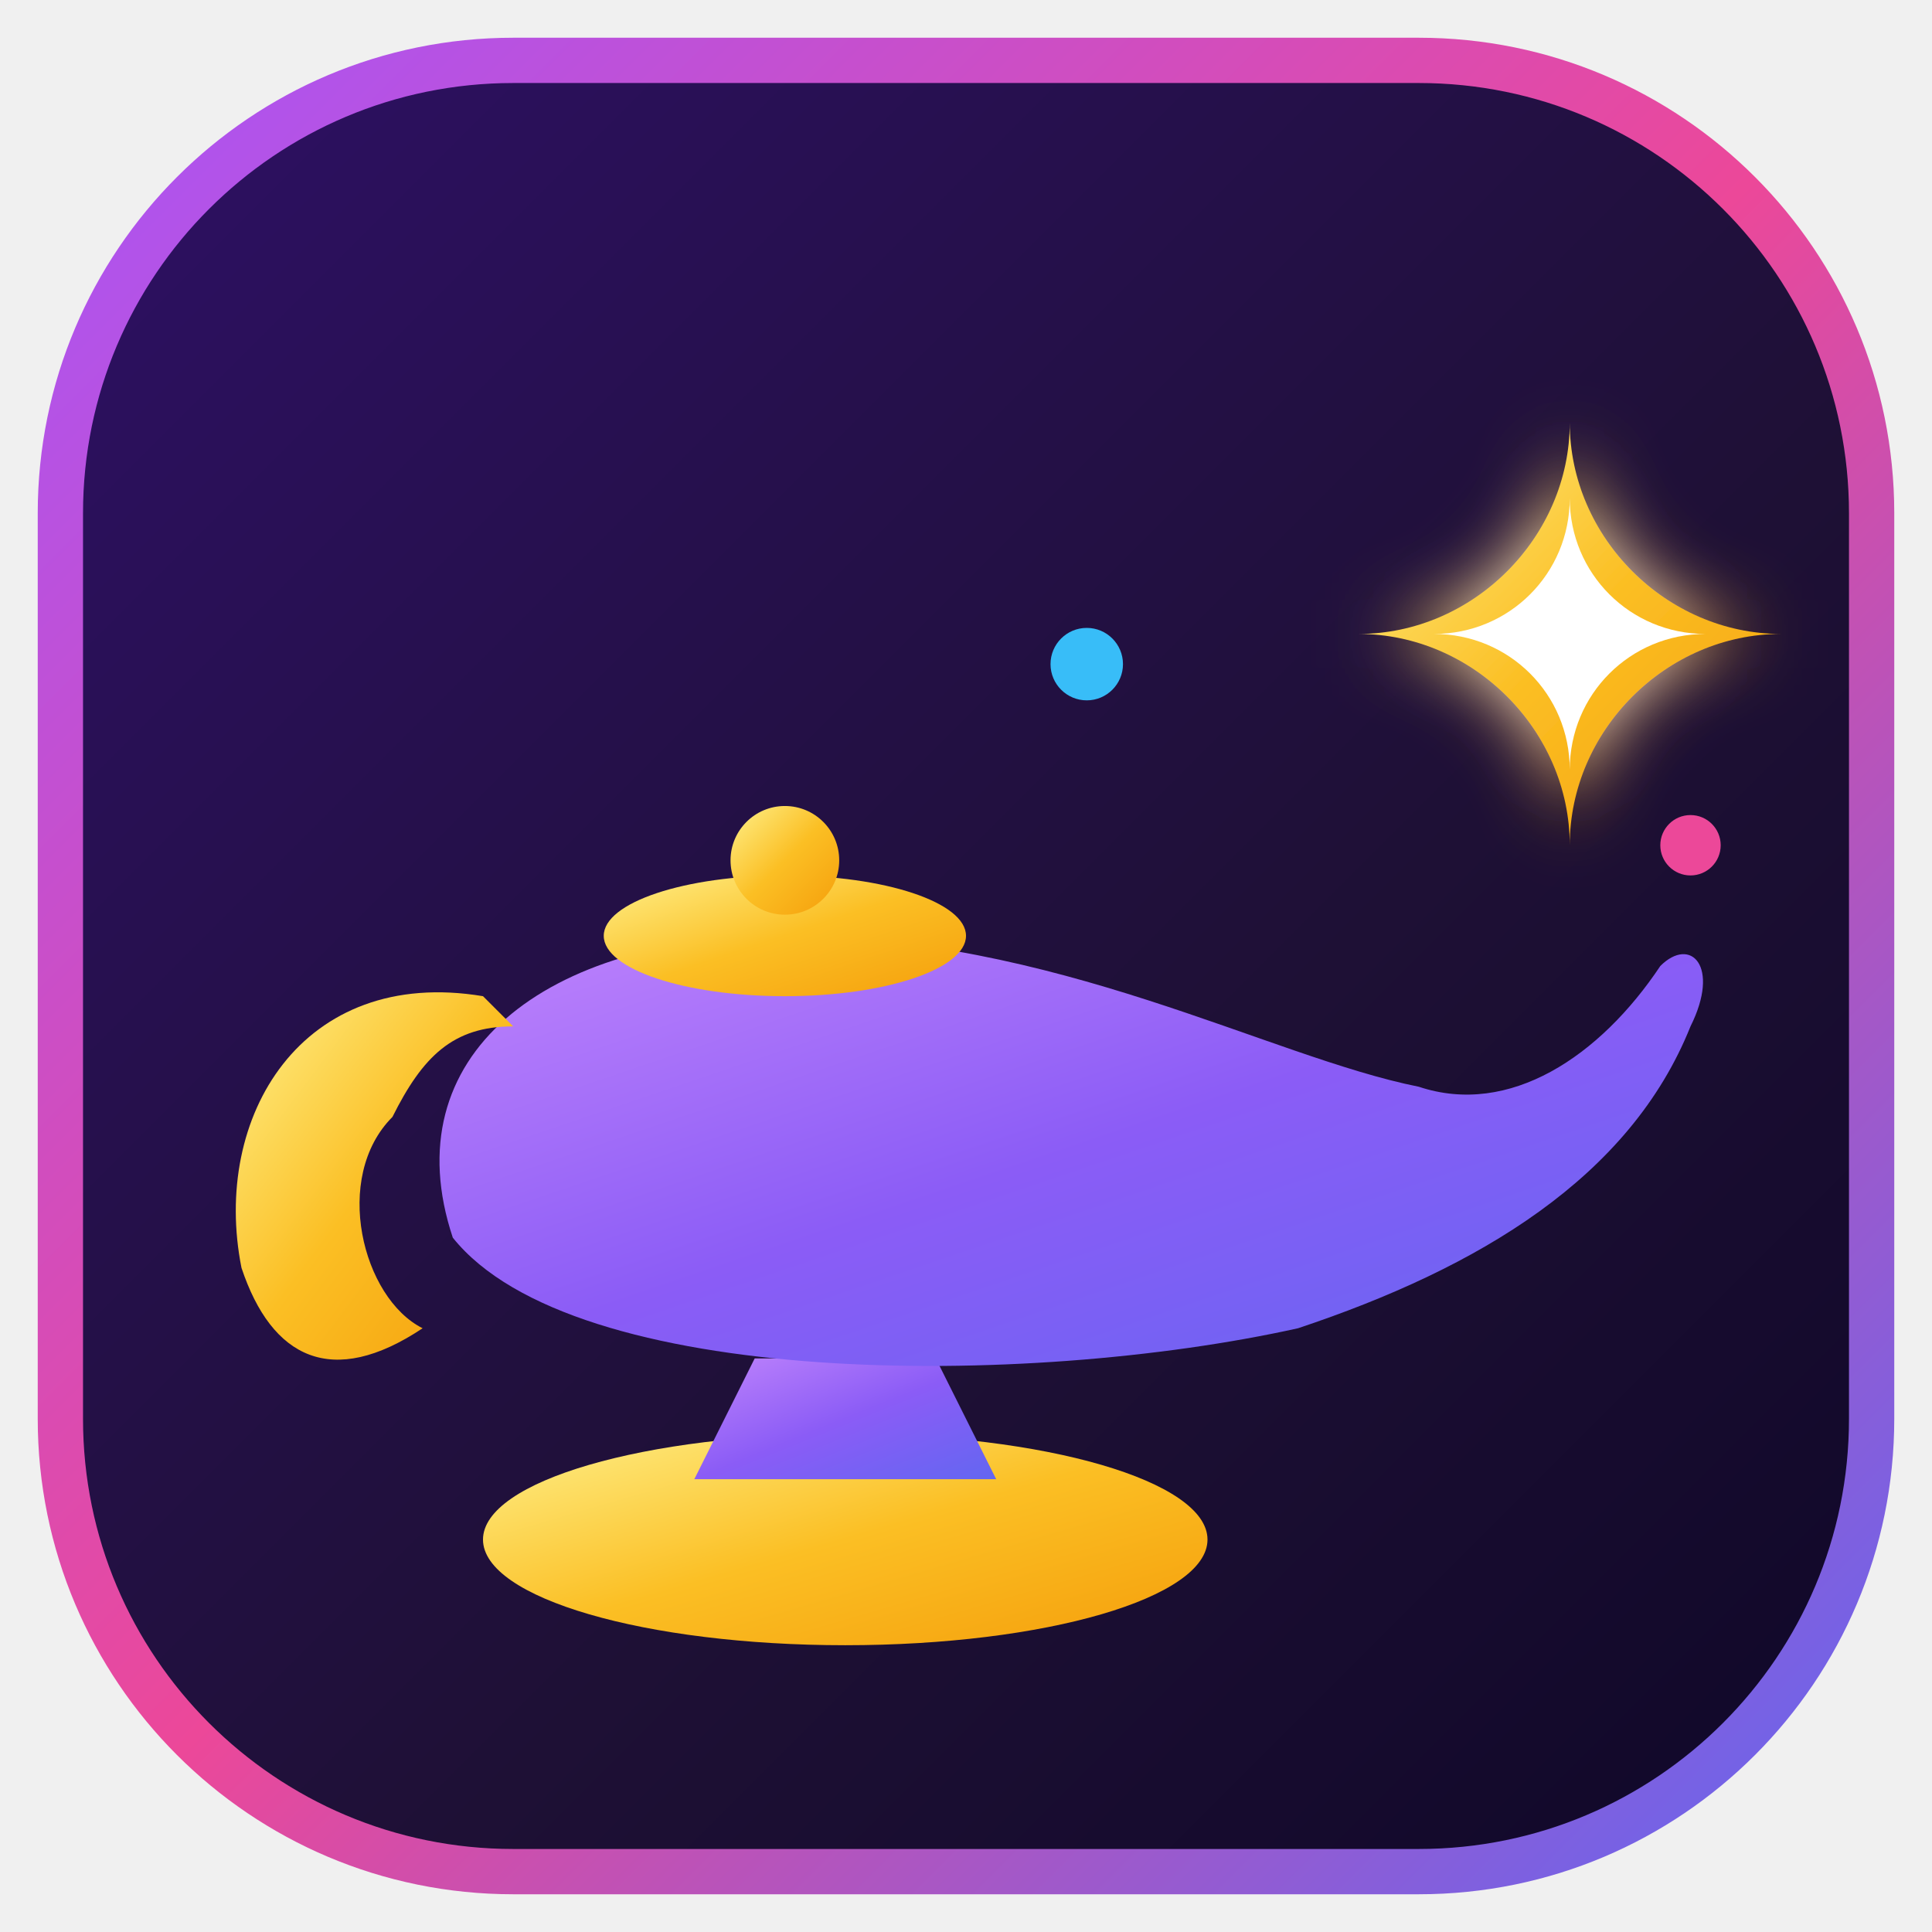
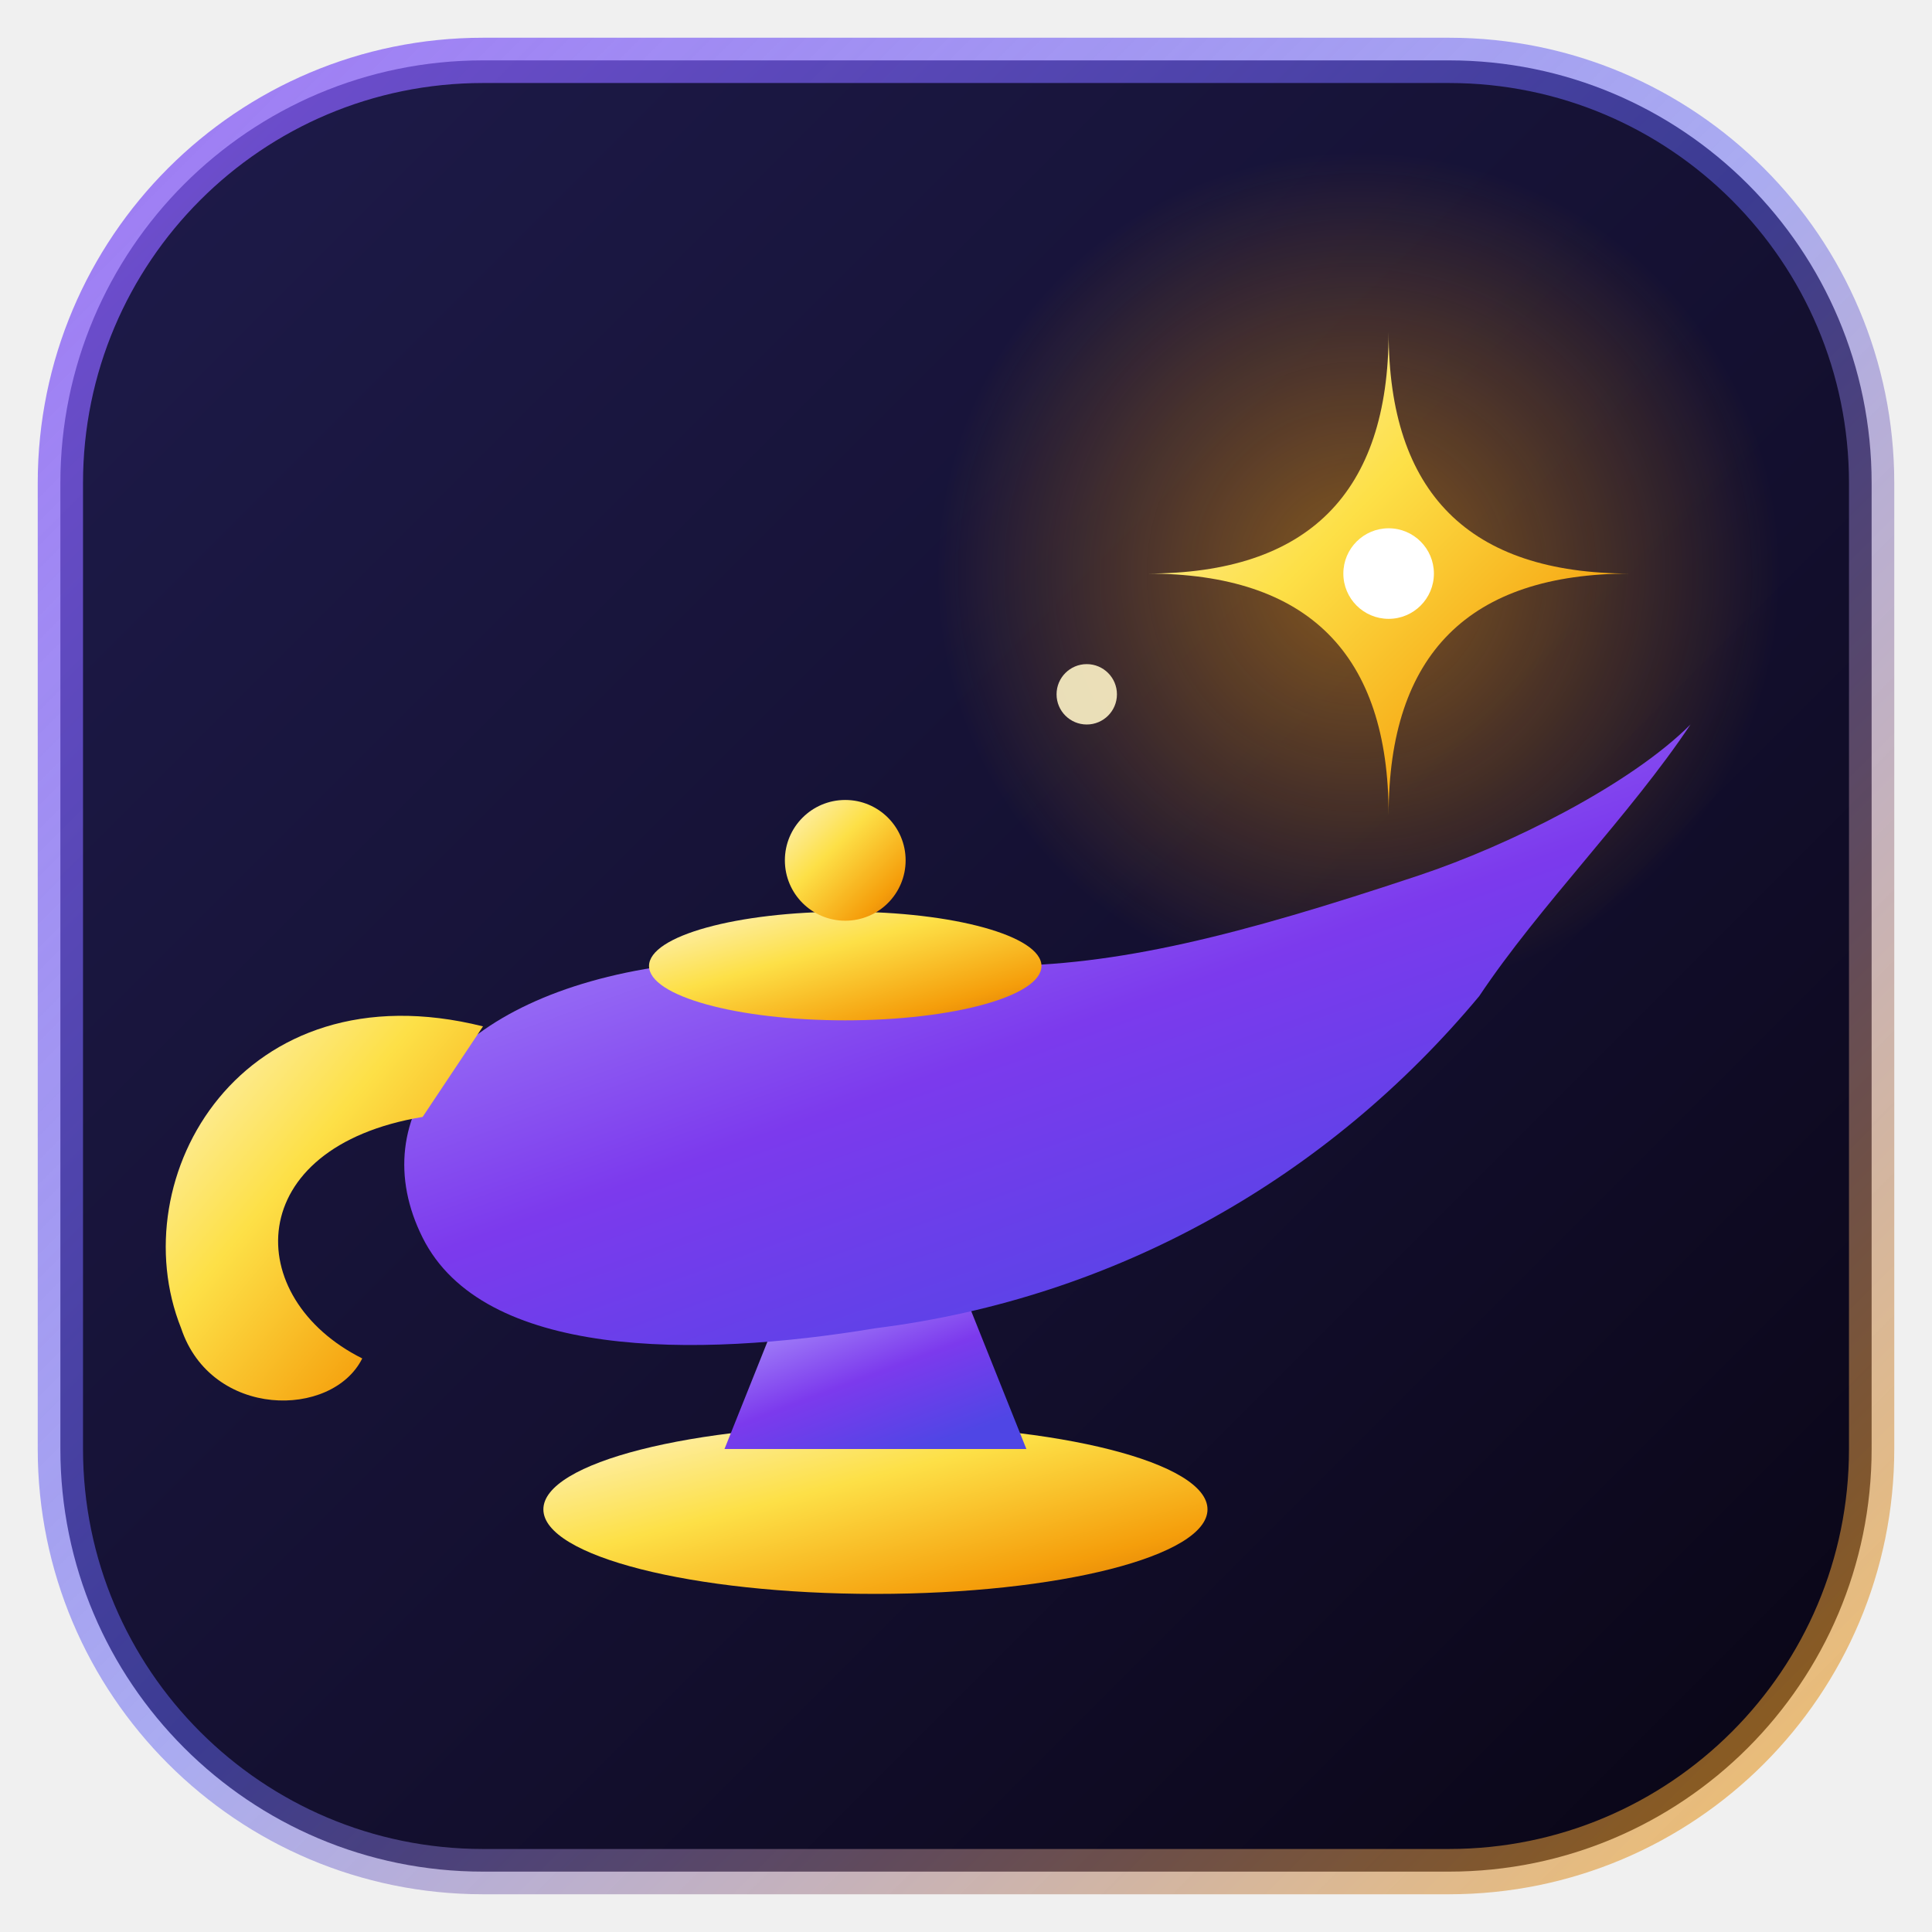
<svg xmlns="http://www.w3.org/2000/svg" viewBox="0 0 64 64" fill="none">
  <defs>
    <linearGradient id="fav-bg" x1="0%" y1="0%" x2="100%" y2="100%">
-       <stop offset="0%" stop-color="#2e1065" />
-       <stop offset="60%" stop-color="#1e1035" />
-       <stop offset="100%" stop-color="#0f0728" />
+       <stop offset="0%" stop-color="#1E1B4B" />
+       <stop offset="60%" stop-color="#130F2E" />
+       <stop offset="100%" stop-color="#090514" />
    </linearGradient>
-     <linearGradient id="fav-border" x1="0%" y1="0%" x2="100%" y2="100%">
-       <stop offset="0%" stop-color="#a855f7" />
-       <stop offset="50%" stop-color="#ec4899" />
-       <stop offset="100%" stop-color="#6366f1" />
-     </linearGradient>
-     <linearGradient id="fav-lamp" x1="0%" y1="0%" x2="100%" y2="100%">
-       <stop offset="0%" stop-color="#c084fc" />
-       <stop offset="50%" stop-color="#8b5cf6" />
-       <stop offset="100%" stop-color="#6366f1" />
+     <linearGradient id="fav-stroke" x1="0%" y1="0%" x2="100%" y2="100%">
+       <stop offset="0%" stop-color="#8B5CF6" stop-opacity="0.8" />
+       <stop offset="50%" stop-color="#6366F1" stop-opacity="0.5" />
+       <stop offset="100%" stop-color="#F59E0B" stop-opacity="0.6" />
    </linearGradient>
    <linearGradient id="fav-gold" x1="0%" y1="0%" x2="100%" y2="100%">
-       <stop offset="0%" stop-color="#fef08a" />
-       <stop offset="50%" stop-color="#fbbf24" />
-       <stop offset="100%" stop-color="#f59e0b" />
+       <stop offset="0%" stop-color="#FEF3C7" />
+       <stop offset="40%" stop-color="#FDE047" />
+       <stop offset="80%" stop-color="#F59E0B" />
+       <stop offset="100%" stop-color="#D97706" />
    </linearGradient>
-     <filter id="fav-glow" x="-20%" y="-20%" width="140%" height="140%">
-       <feGaussianBlur stdDeviation="1.2" result="blur" />
-       <feComposite in="SourceGraphic" in2="blur" operator="over" />
-     </filter>
+     <linearGradient id="fav-body" x1="20%" y1="10%" x2="80%" y2="90%">
+       <stop offset="0%" stop-color="#A78BFA" />
+       <stop offset="50%" stop-color="#7C3AED" />
+       <stop offset="100%" stop-color="#4F46E5" />
+     </linearGradient>
+     <radialGradient id="fav-spark-glow" cx="50%" cy="50%" r="50%">
+       <stop offset="0%" stop-color="#F59E0B" stop-opacity="0.5" />
+       <stop offset="100%" stop-color="#F59E0B" stop-opacity="0" />
+     </radialGradient>
  </defs>
-   <rect x="2" y="2" width="60" height="60" rx="15" fill="url(#fav-bg)" stroke="url(#fav-border)" stroke-width="1.5" />
-   <ellipse cx="28" cy="51" rx="12" ry="3.5" fill="url(#fav-gold)" />
-   <path d="M23 49 L25 45 L31 45 L33 49 Z" fill="url(#fav-lamp)" />
-   <path d="M15 41 C13 35 18 31 26 31 C35 31 42 35 47 36 C50 37 53 35 55 32 C56 31 57 32 56 34 C54 39 49 42 43 44 C34 46 19 46 15 41 Z" fill="url(#fav-lamp)" />
-   <path d="M16 33 C10 32 7 37 8 42 C9 45 11 46 14 44 C12 43 11 39 13 37 C14 35 15 34 17 34 Z" fill="url(#fav-gold)" />
-   <ellipse cx="26" cy="31" rx="6" ry="2" fill="url(#fav-gold)" />
-   <circle cx="26" cy="28.5" r="1.8" fill="url(#fav-gold)" />
-   <g transform="translate(45, 14)" filter="url(#fav-glow)">
-     <path d="M7 0 C7 3.8 10.2 7 14 7 C10.2 7 7 10.2 7 14 C7 10.2 3.8 7 0 7 C3.8 7 7 3.8 7 0 Z" fill="url(#fav-gold)" />
-     <path d="M7 2.5 C7 5 9 7 11.5 7 C9 7 7 9 7 11.5 C7 9 5 7 2.5 7 C5 7 7 5 7 2.5 Z" fill="#ffffff" />
-   </g>
-   <circle cx="36" cy="22" r="1.2" fill="#38bdf8" />
-   <circle cx="56" cy="28" r="1" fill="#ec4899" />
+   <rect x="2" y="2" width="60" height="60" rx="14" fill="url(#fav-bg)" stroke="url(#fav-stroke)" stroke-width="1.5" />
+   <circle cx="45" cy="19" r="14" fill="url(#fav-spark-glow)" />
+   <ellipse cx="29" cy="50" rx="11" ry="2.8" fill="url(#fav-gold)" />
+   <path d="M 24 48 L 26 43 L 32 43 L 34 48 Z" fill="url(#fav-body)" />
+   <path d="M 22 32            C 15 33, 12 37, 14 41            C 16 45, 23 45, 29 44            C 37 43, 44 39, 49 33            C 51 30, 54 27, 56 24            C 54 26, 50 28, 47 29            C 41 31, 37 32, 33 32            Z" fill="url(#fav-body)" />
+   <ellipse cx="28" cy="32" rx="6.5" ry="1.8" fill="url(#fav-gold)" />
+   <circle cx="28" cy="28.5" r="2" fill="url(#fav-gold)" />
+   <path d="M 16 34            C 8 32, 4 39, 6 44            C 7 47, 11 47, 12 45            C 8 43, 8 38, 14 37            Z" fill="url(#fav-gold)" />
+   <path d="M 46 11            Q 46 19 54 19            Q 46 19 46 27            Q 46 19 38 19            Q 46 19 46 11 Z" fill="url(#fav-gold)" />
+   <circle cx="46" cy="19" r="1.5" fill="#FFFFFF" />
+   <circle cx="36" cy="23" r="1" fill="#FEF3C7" opacity="0.9" />
</svg>
